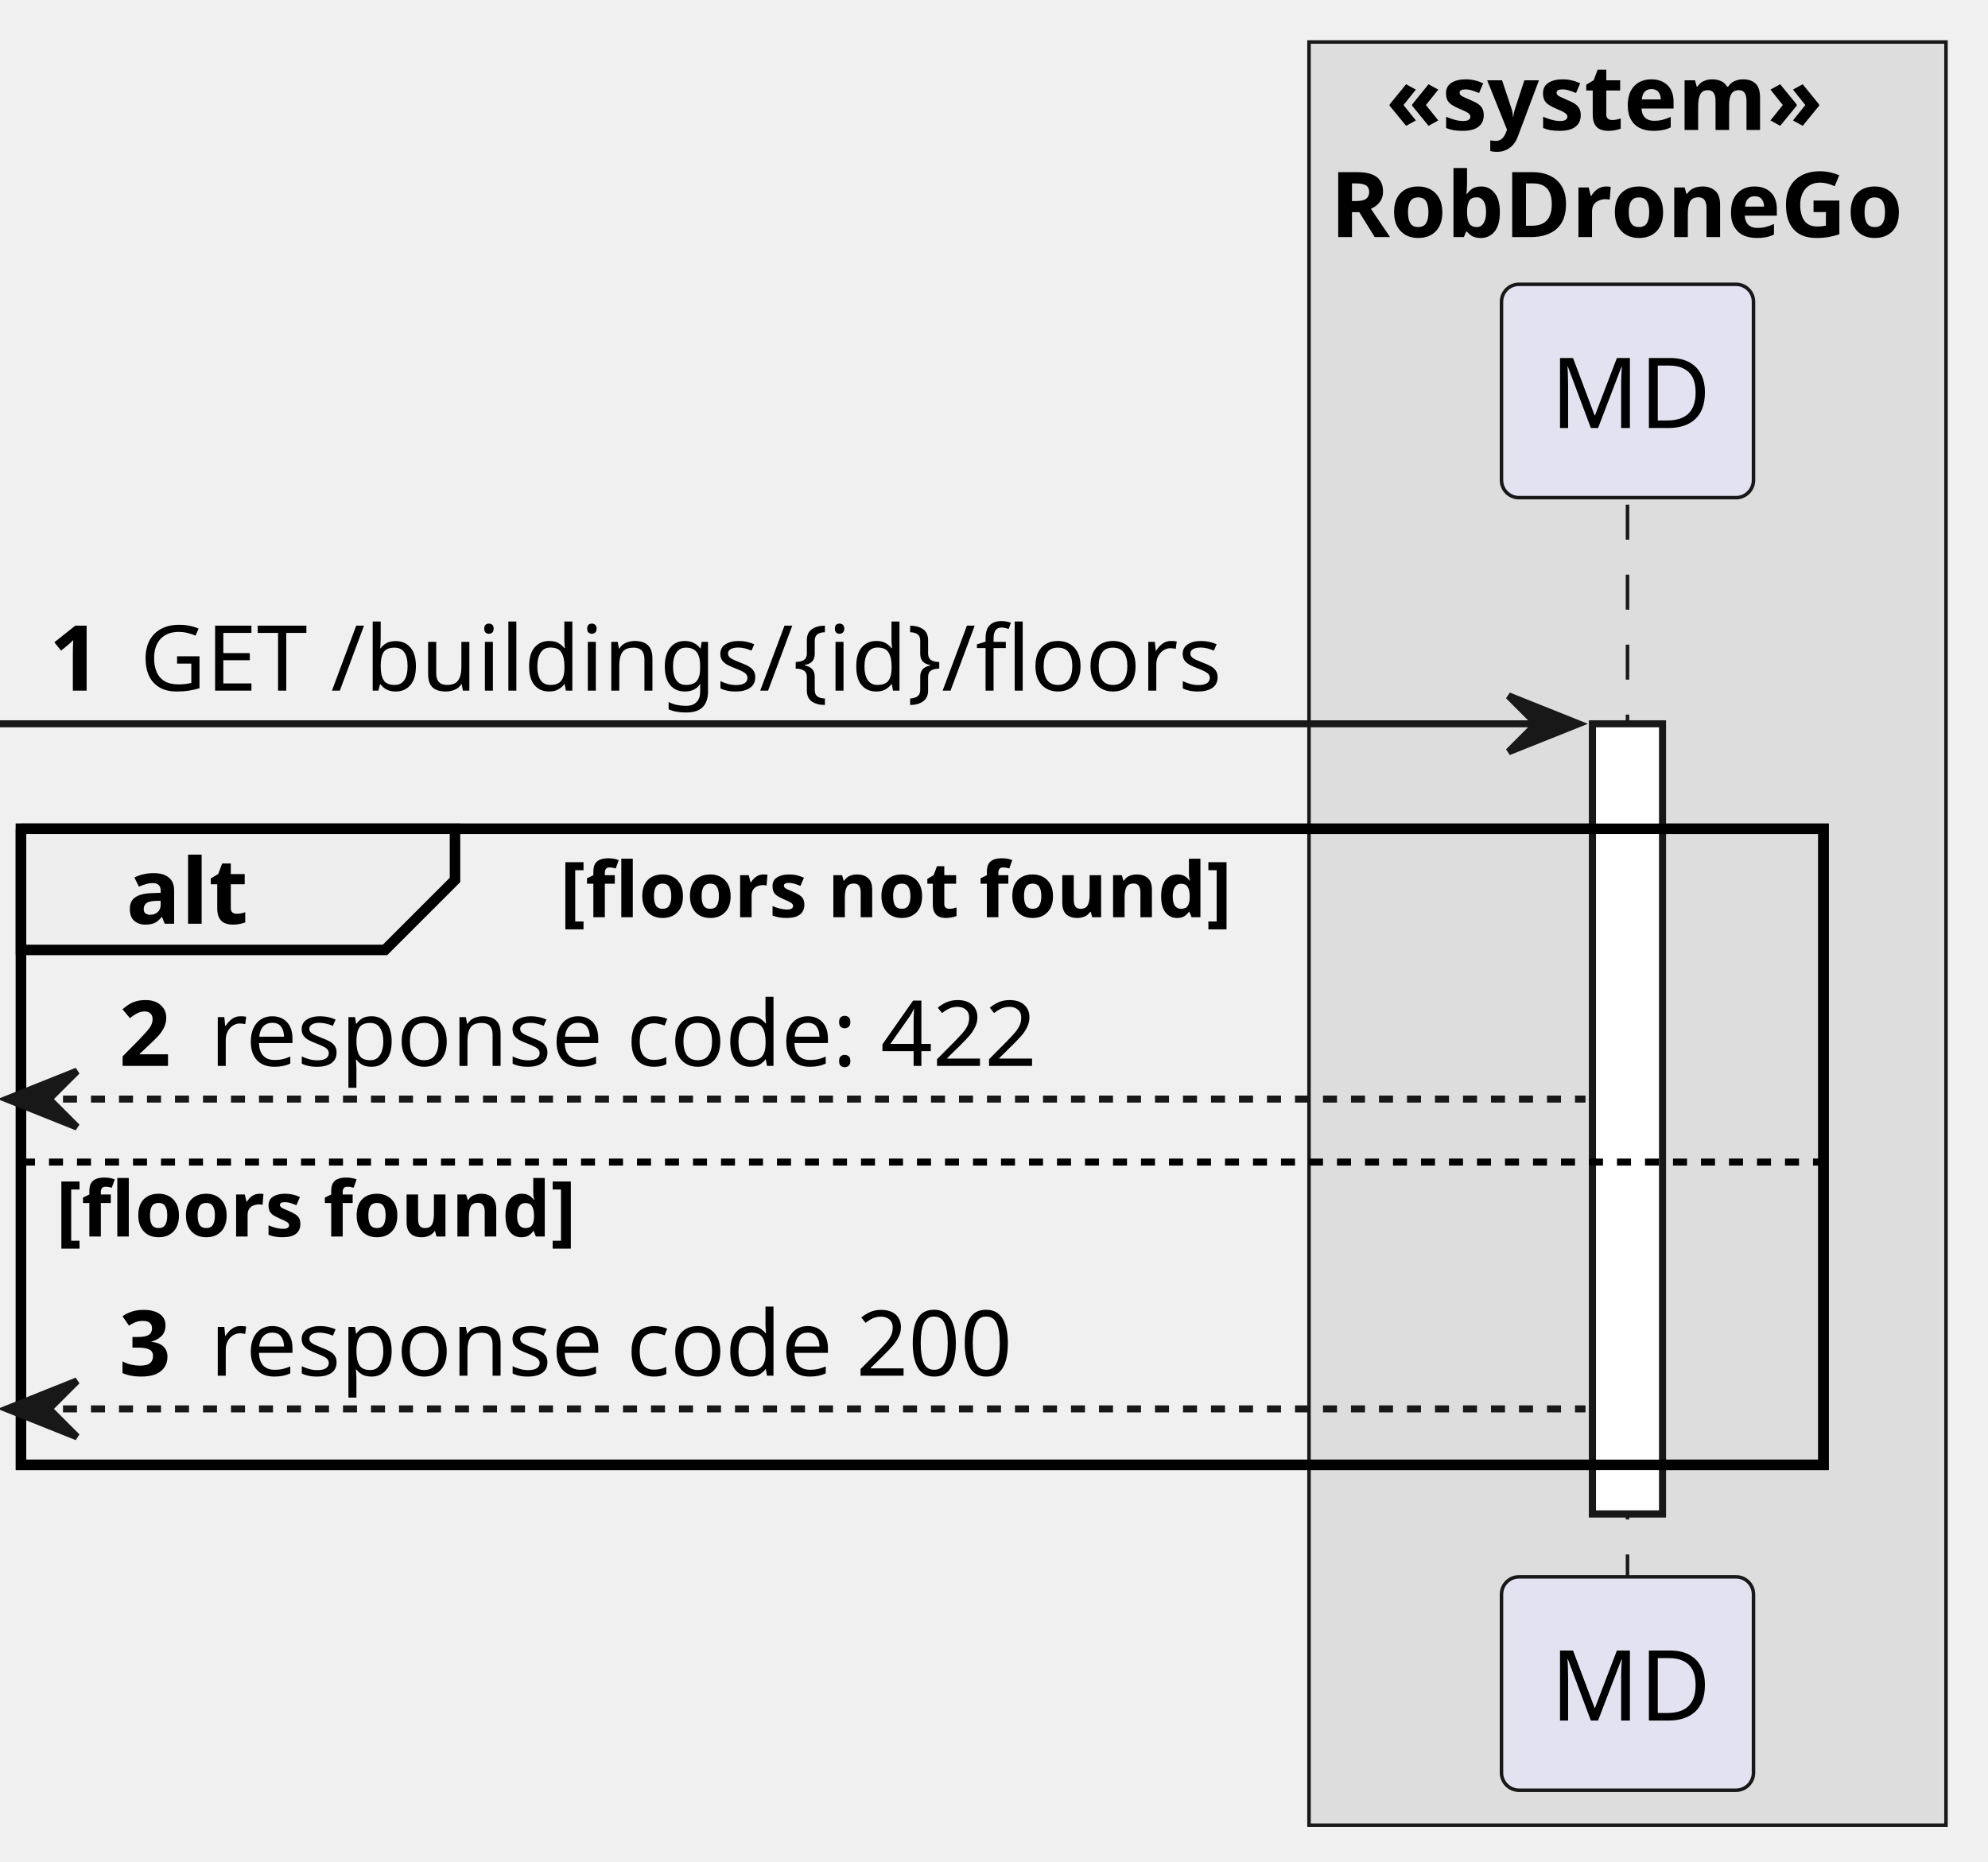
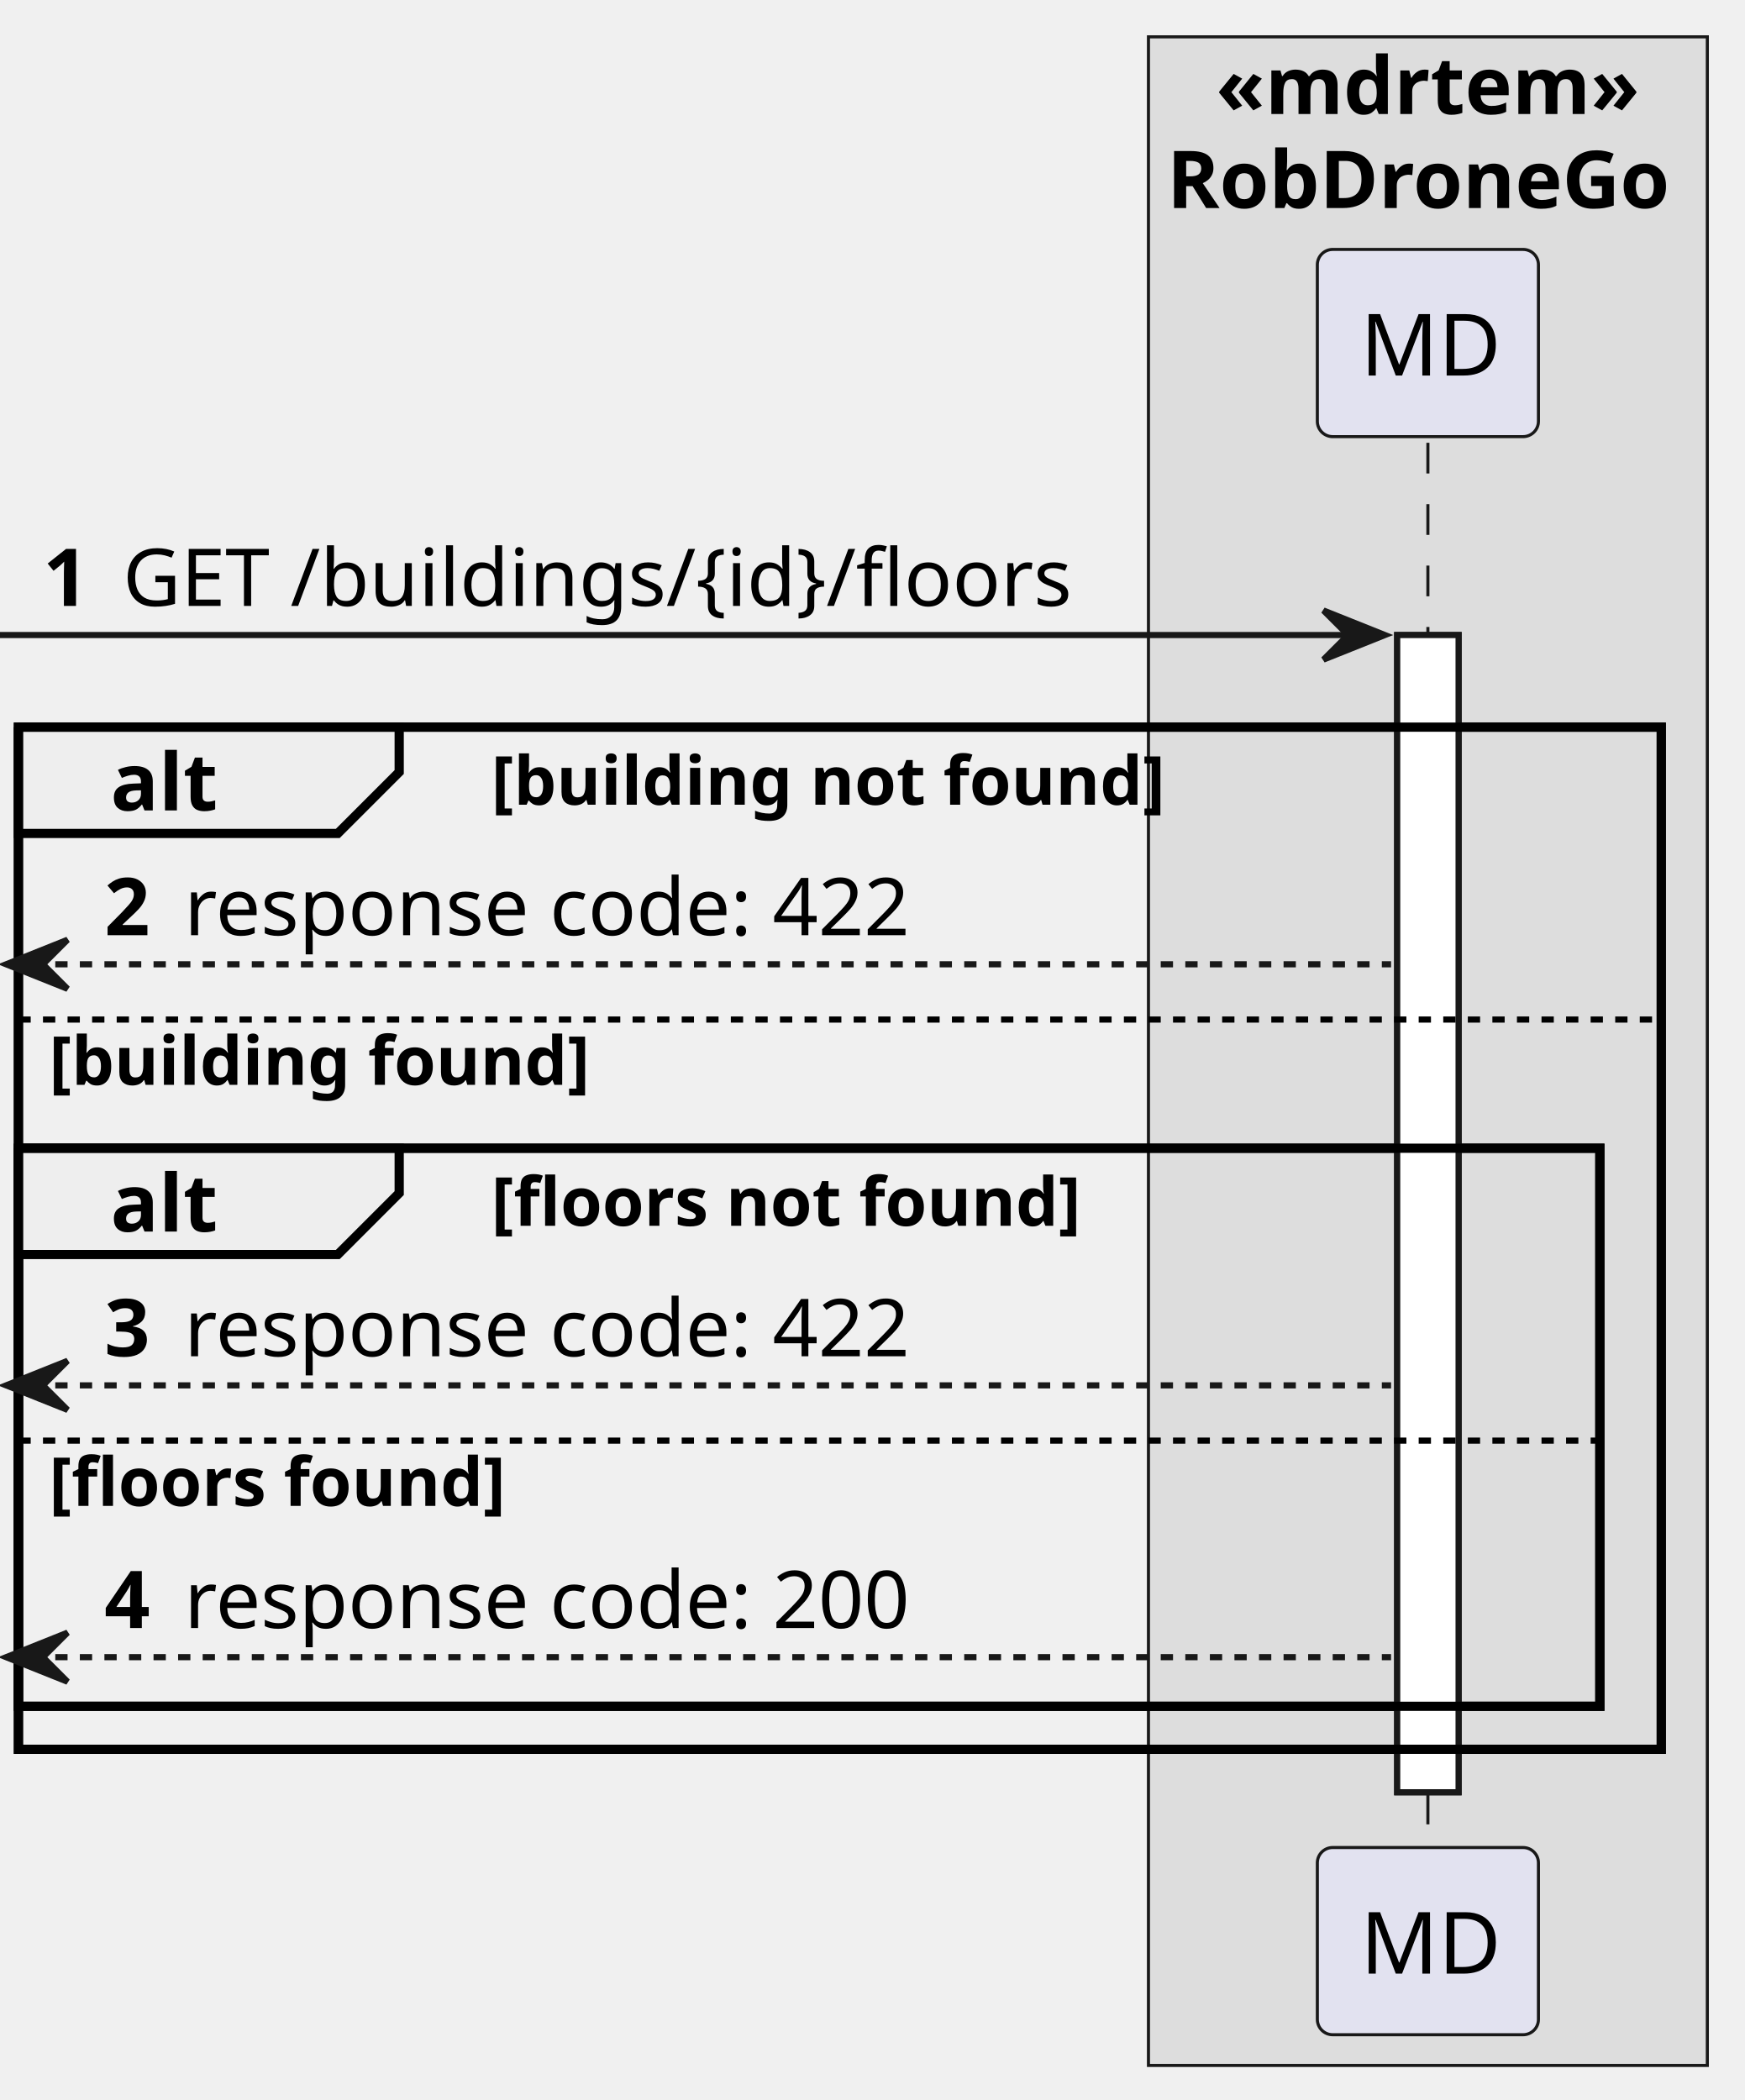
- <svg xmlns="http://www.w3.org/2000/svg" contentStyleType="text/css" height="266px" preserveAspectRatio="none" style="width:284px;height:266px;background:#FFFFFF;" version="1.1" viewBox="0 0 284 266" width="284px" zoomAndPan="magnify">
+ <svg xmlns="http://www.w3.org/2000/svg" contentStyleType="text/css" height="342px" preserveAspectRatio="none" style="width:284px;height:342px;background:#FFFFFF;" version="1.1" viewBox="0 0 284 342" width="284px" zoomAndPan="magnify">
  <defs />
  <g>
-     <rect fill="#DDDDDD" height="254.795" style="stroke:#181818;stroke-width:0.5;" width="91" x="187" y="6" />
-     <text fill="#000000" font-family="sans-serif" font-size="13" font-weight="bold" lengthAdjust="spacing" textLength="62" x="198" y="18.568">«system»</text>
+     <rect fill="#DDDDDD" height="330.371" style="stroke:#181818;stroke-width:0.5;" width="91" x="187" y="6" />
+     <text fill="#000000" font-family="sans-serif" font-size="13" font-weight="bold" lengthAdjust="spacing" textLength="68" x="198" y="18.568">«mdrtem»</text>
    <text fill="#000000" font-family="sans-serif" font-size="13" font-weight="bold" lengthAdjust="spacing" textLength="85" x="190" y="33.879">RobDroneGo</text>
-     <rect fill="#FFFFFF" height="112.887" style="stroke:#181818;stroke-width:1.0;" width="10" x="227.5" y="103.42" />
-     <rect fill="none" height="90.887" style="stroke:#000000;stroke-width:1.5;" width="257.5" x="3" y="118.42" />
-     <line style="stroke:#181818;stroke-width:0.5;stroke-dasharray:5.0,5.0;" x1="232.5" x2="232.5" y1="72.109" y2="226.307" />
+     <rect fill="#FFFFFF" height="188.463" style="stroke:#181818;stroke-width:1.0;" width="10" x="227.5" y="103.42" />
+     <rect fill="none" height="166.463" style="stroke:#000000;stroke-width:1.5;" width="267.5" x="3" y="118.42" />
+     <rect fill="none" height="90.887" style="stroke:#000000;stroke-width:1.5;" width="257.5" x="3" y="186.996" />
+     <line style="stroke:#181818;stroke-width:0.5;stroke-dasharray:5.0,5.0;" x1="232.5" x2="232.5" y1="72.109" y2="301.883" />
    <rect fill="#E2E2F0" height="30.488" rx="2.5" ry="2.5" style="stroke:#181818;stroke-width:0.5;" width="36" x="214.5" y="40.621" />
    <text fill="#000000" font-family="sans-serif" font-size="14" lengthAdjust="spacing" textLength="22" x="221.5" y="61.156">MD</text>
-     <rect fill="#E2E2F0" height="30.488" rx="2.5" ry="2.5" style="stroke:#181818;stroke-width:0.5;" width="36" x="214.5" y="225.307" />
-     <text fill="#000000" font-family="sans-serif" font-size="14" lengthAdjust="spacing" textLength="22" x="221.5" y="245.842">MD</text>
-     <rect fill="#FFFFFF" height="112.887" style="stroke:#181818;stroke-width:1.0;" width="10" x="227.5" y="103.42" />
+     <rect fill="#E2E2F0" height="30.488" rx="2.5" ry="2.5" style="stroke:#181818;stroke-width:0.5;" width="36" x="214.5" y="300.883" />
+     <text fill="#000000" font-family="sans-serif" font-size="14" lengthAdjust="spacing" textLength="22" x="221.5" y="321.418">MD</text>
+     <rect fill="#FFFFFF" height="188.463" style="stroke:#181818;stroke-width:1.0;" width="10" x="227.5" y="103.42" />
    <polygon fill="#181818" points="215.5,99.42,225.5,103.42,215.5,107.42,219.5,103.42" style="stroke:#181818;stroke-width:1.0;" />
    <line style="stroke:#181818;stroke-width:1.0;" x1="0" x2="221.5" y1="103.42" y2="103.42" />
    <text fill="#000000" font-family="sans-serif" font-size="13" font-weight="bold" lengthAdjust="spacing" textLength="9" x="7" y="98.678">1</text>
    <text fill="#000000" font-family="sans-serif" font-size="13" lengthAdjust="spacing" textLength="165" x="20" y="98.678">GET /buildings/{id}/floors</text>
    <path d="M3,118.42 L65,118.42 L65,125.731 L55,135.731 L3,135.731 L3,118.42 " fill="#EEEEEE" style="stroke:#000000;stroke-width:1.5;" />
-     <rect fill="none" height="90.887" style="stroke:#000000;stroke-width:1.5;" width="257.5" x="3" y="118.42" />
+     <rect fill="none" height="166.463" style="stroke:#000000;stroke-width:1.5;" width="267.5" x="3" y="118.42" />
    <text fill="#000000" font-family="sans-serif" font-size="13" font-weight="bold" lengthAdjust="spacing" textLength="17" x="18" y="131.988">alt</text>
-     <text fill="#000000" font-family="sans-serif" font-size="11" font-weight="bold" lengthAdjust="spacing" textLength="101" x="80" y="131.055">[floors not found]</text>
+     <text fill="#000000" font-family="sans-serif" font-size="11" font-weight="bold" lengthAdjust="spacing" textLength="114" x="80" y="131.055">[building not found]</text>
    <polygon fill="#181818" points="11,153.041,1,157.041,11,161.041,7,157.041" style="stroke:#181818;stroke-width:1.0;" />
    <line style="stroke:#181818;stroke-width:1.0;stroke-dasharray:2.0,2.0;" x1="5" x2="226.5" y1="157.041" y2="157.041" />
    <text fill="#000000" font-family="sans-serif" font-size="13" font-weight="bold" lengthAdjust="spacing" textLength="9" x="17" y="152.299">2</text>
    <text fill="#000000" font-family="sans-serif" font-size="13" lengthAdjust="spacing" textLength="123" x="30" y="152.299">response code: 422</text>
-     <line style="stroke:#000000;stroke-width:1.0;stroke-dasharray:2.0,2.0;" x1="3" x2="260.5" y1="166.041" y2="166.041" />
-     <text fill="#000000" font-family="sans-serif" font-size="11" font-weight="bold" lengthAdjust="spacing" textLength="79" x="8" y="176.676">[floors found]</text>
-     <polygon fill="#181818" points="11,197.307,1,201.307,11,205.307,7,201.307" style="stroke:#181818;stroke-width:1.0;" />
-     <line style="stroke:#181818;stroke-width:1.0;stroke-dasharray:2.0,2.0;" x1="5" x2="226.5" y1="201.307" y2="201.307" />
-     <text fill="#000000" font-family="sans-serif" font-size="13" font-weight="bold" lengthAdjust="spacing" textLength="9" x="17" y="196.565">3</text>
-     <text fill="#000000" font-family="sans-serif" font-size="13" lengthAdjust="spacing" textLength="119" x="30" y="196.565">response code 200</text>
+     <line style="stroke:#000000;stroke-width:1.0;stroke-dasharray:2.0,2.0;" x1="3" x2="270.5" y1="166.041" y2="166.041" />
+     <text fill="#000000" font-family="sans-serif" font-size="11" font-weight="bold" lengthAdjust="spacing" textLength="92" x="8" y="176.676">[building found]</text>
+     <path d="M3,186.996 L65,186.996 L65,194.307 L55,204.307 L3,204.307 L3,186.996 " fill="#EEEEEE" style="stroke:#000000;stroke-width:1.5;" />
+     <rect fill="none" height="90.887" style="stroke:#000000;stroke-width:1.5;" width="257.5" x="3" y="186.996" />
+     <text fill="#000000" font-family="sans-serif" font-size="13" font-weight="bold" lengthAdjust="spacing" textLength="17" x="18" y="200.565">alt</text>
+     <text fill="#000000" font-family="sans-serif" font-size="11" font-weight="bold" lengthAdjust="spacing" textLength="101" x="80" y="199.631">[floors not found]</text>
+     <polygon fill="#181818" points="11,221.617,1,225.617,11,229.617,7,225.617" style="stroke:#181818;stroke-width:1.0;" />
+     <line style="stroke:#181818;stroke-width:1.0;stroke-dasharray:2.0,2.0;" x1="5" x2="226.5" y1="225.617" y2="225.617" />
+     <text fill="#000000" font-family="sans-serif" font-size="13" font-weight="bold" lengthAdjust="spacing" textLength="9" x="17" y="220.875">3</text>
+     <text fill="#000000" font-family="sans-serif" font-size="13" lengthAdjust="spacing" textLength="123" x="30" y="220.875">response code: 422</text>
+     <line style="stroke:#000000;stroke-width:1.0;stroke-dasharray:2.0,2.0;" x1="3" x2="260.5" y1="234.617" y2="234.617" />
+     <text fill="#000000" font-family="sans-serif" font-size="11" font-weight="bold" lengthAdjust="spacing" textLength="79" x="8" y="245.252">[floors found]</text>
+     <polygon fill="#181818" points="11,265.883,1,269.883,11,273.883,7,269.883" style="stroke:#181818;stroke-width:1.0;" />
+     <line style="stroke:#181818;stroke-width:1.0;stroke-dasharray:2.0,2.0;" x1="5" x2="226.5" y1="269.883" y2="269.883" />
+     <text fill="#000000" font-family="sans-serif" font-size="13" font-weight="bold" lengthAdjust="spacing" textLength="9" x="17" y="265.141">4</text>
+     <text fill="#000000" font-family="sans-serif" font-size="13" lengthAdjust="spacing" textLength="123" x="30" y="265.141">response code: 200</text>
  </g>
</svg>
